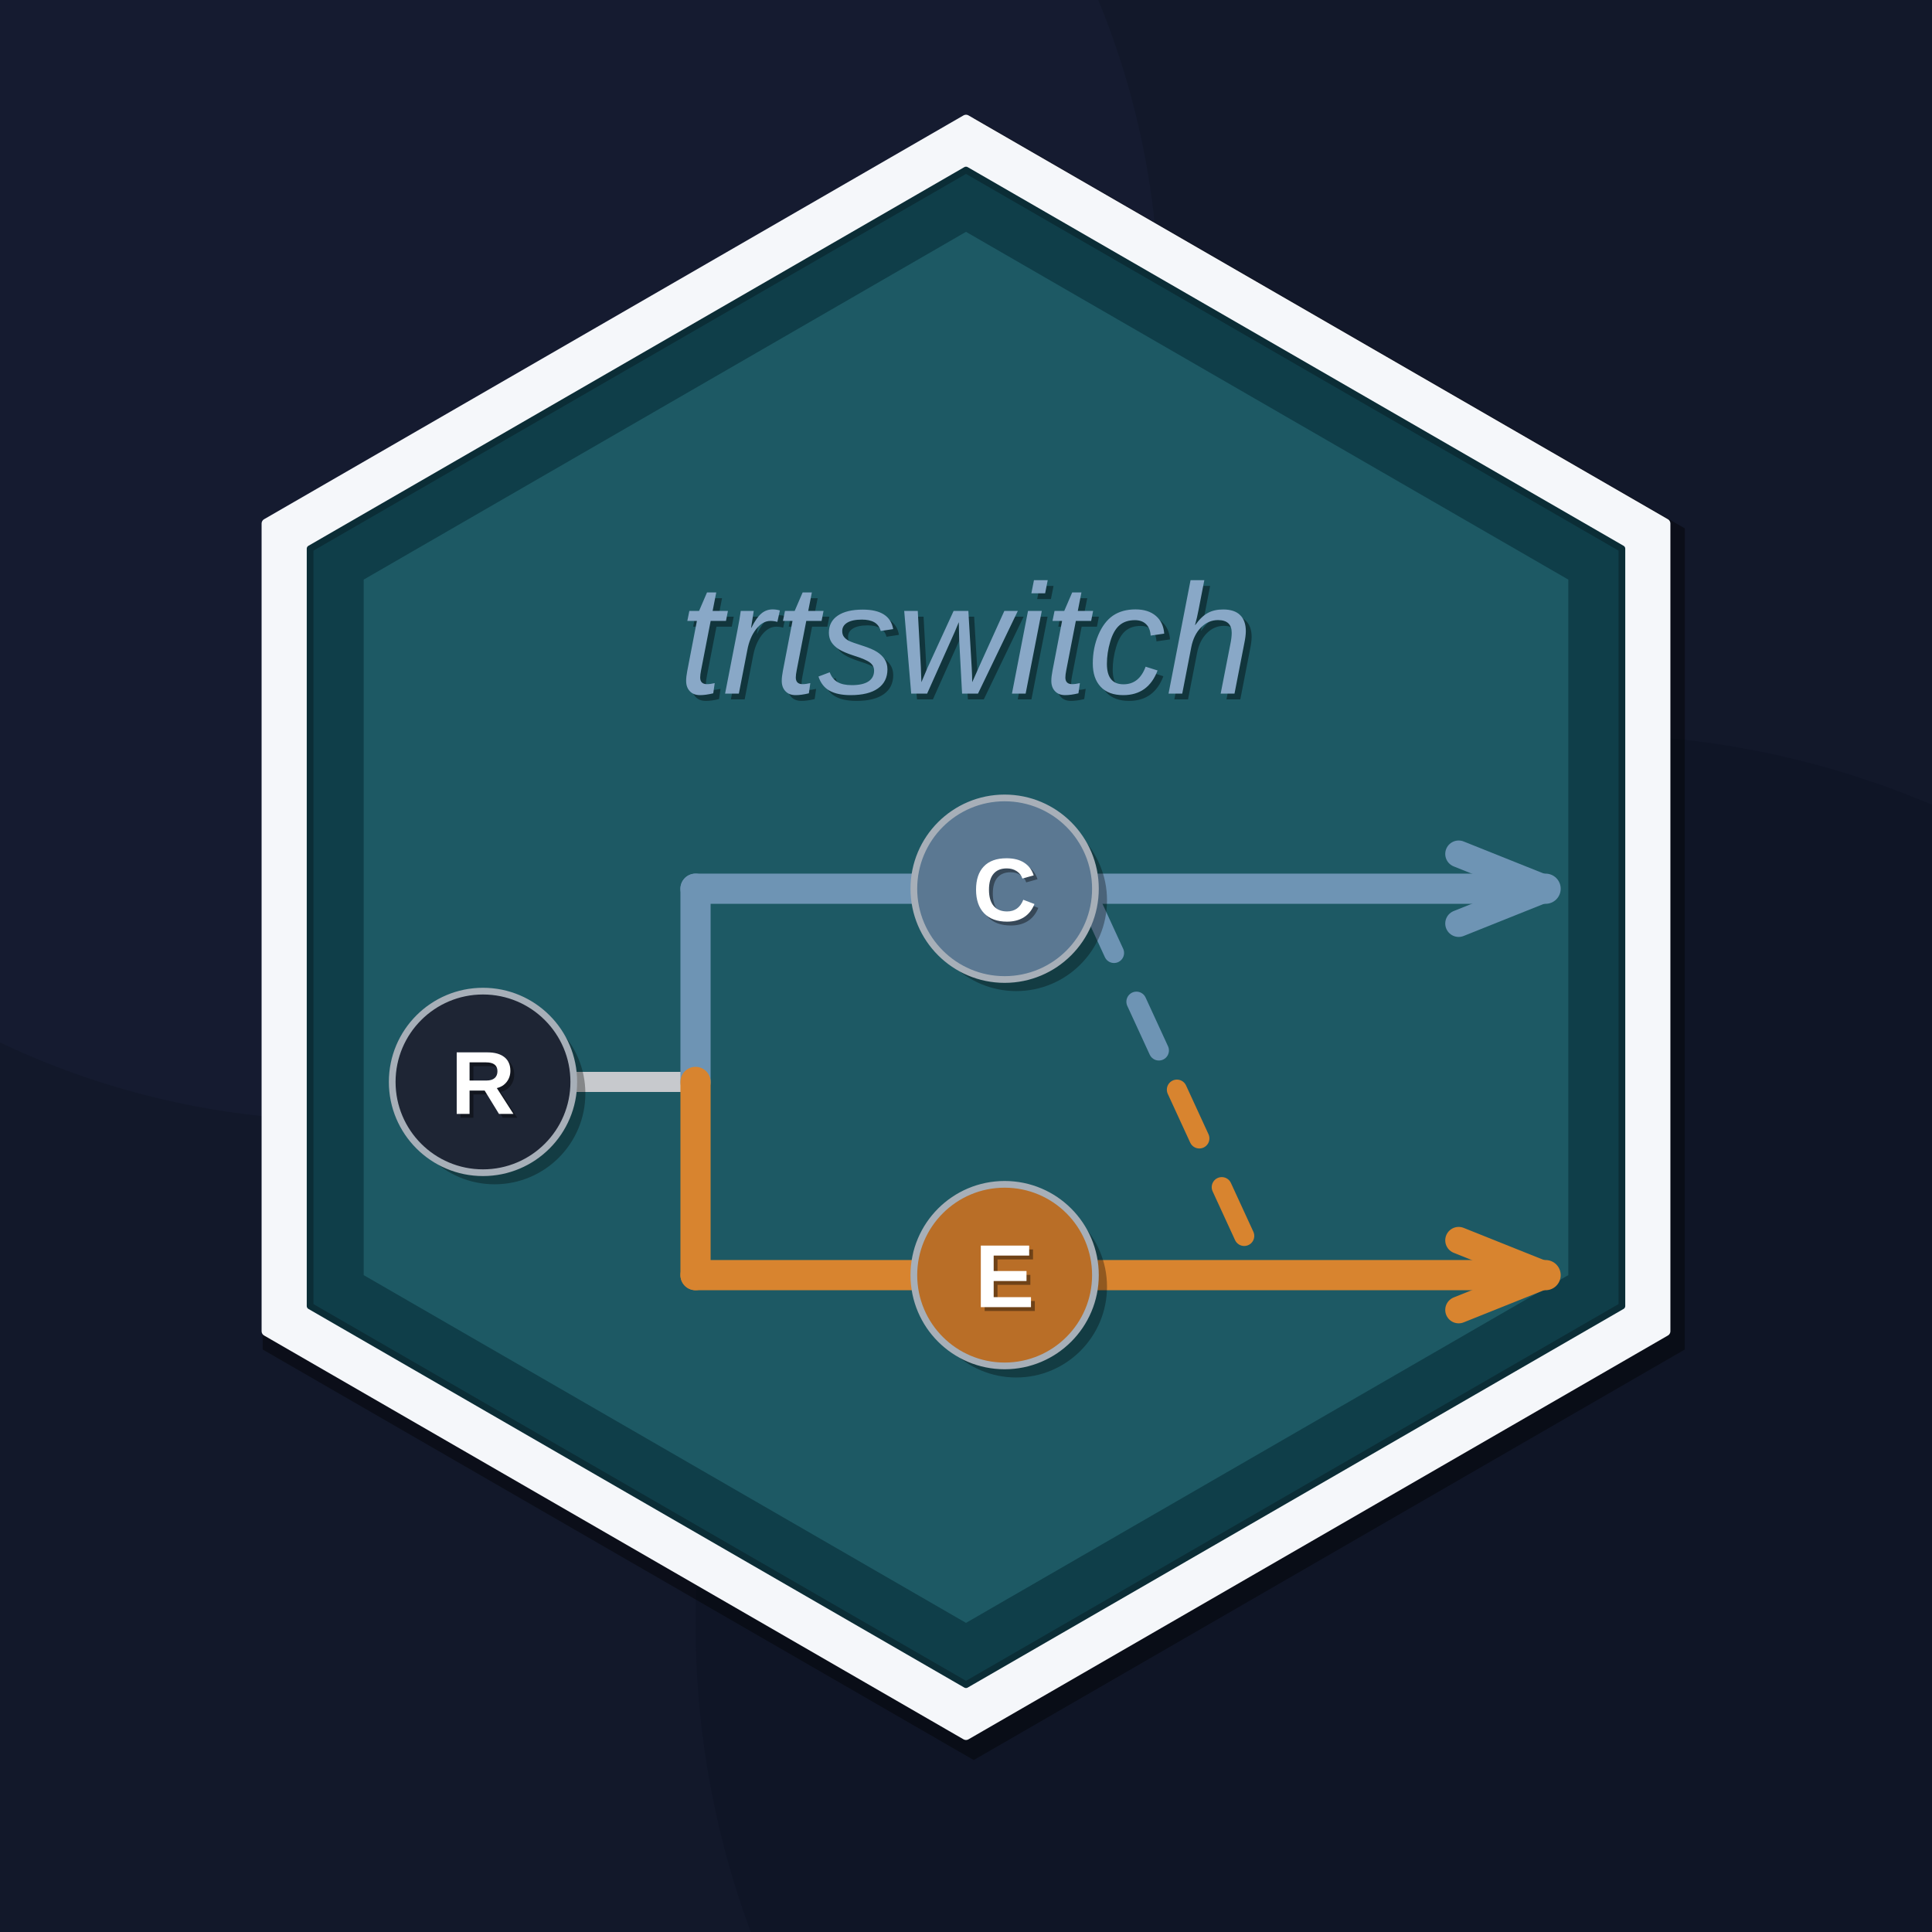
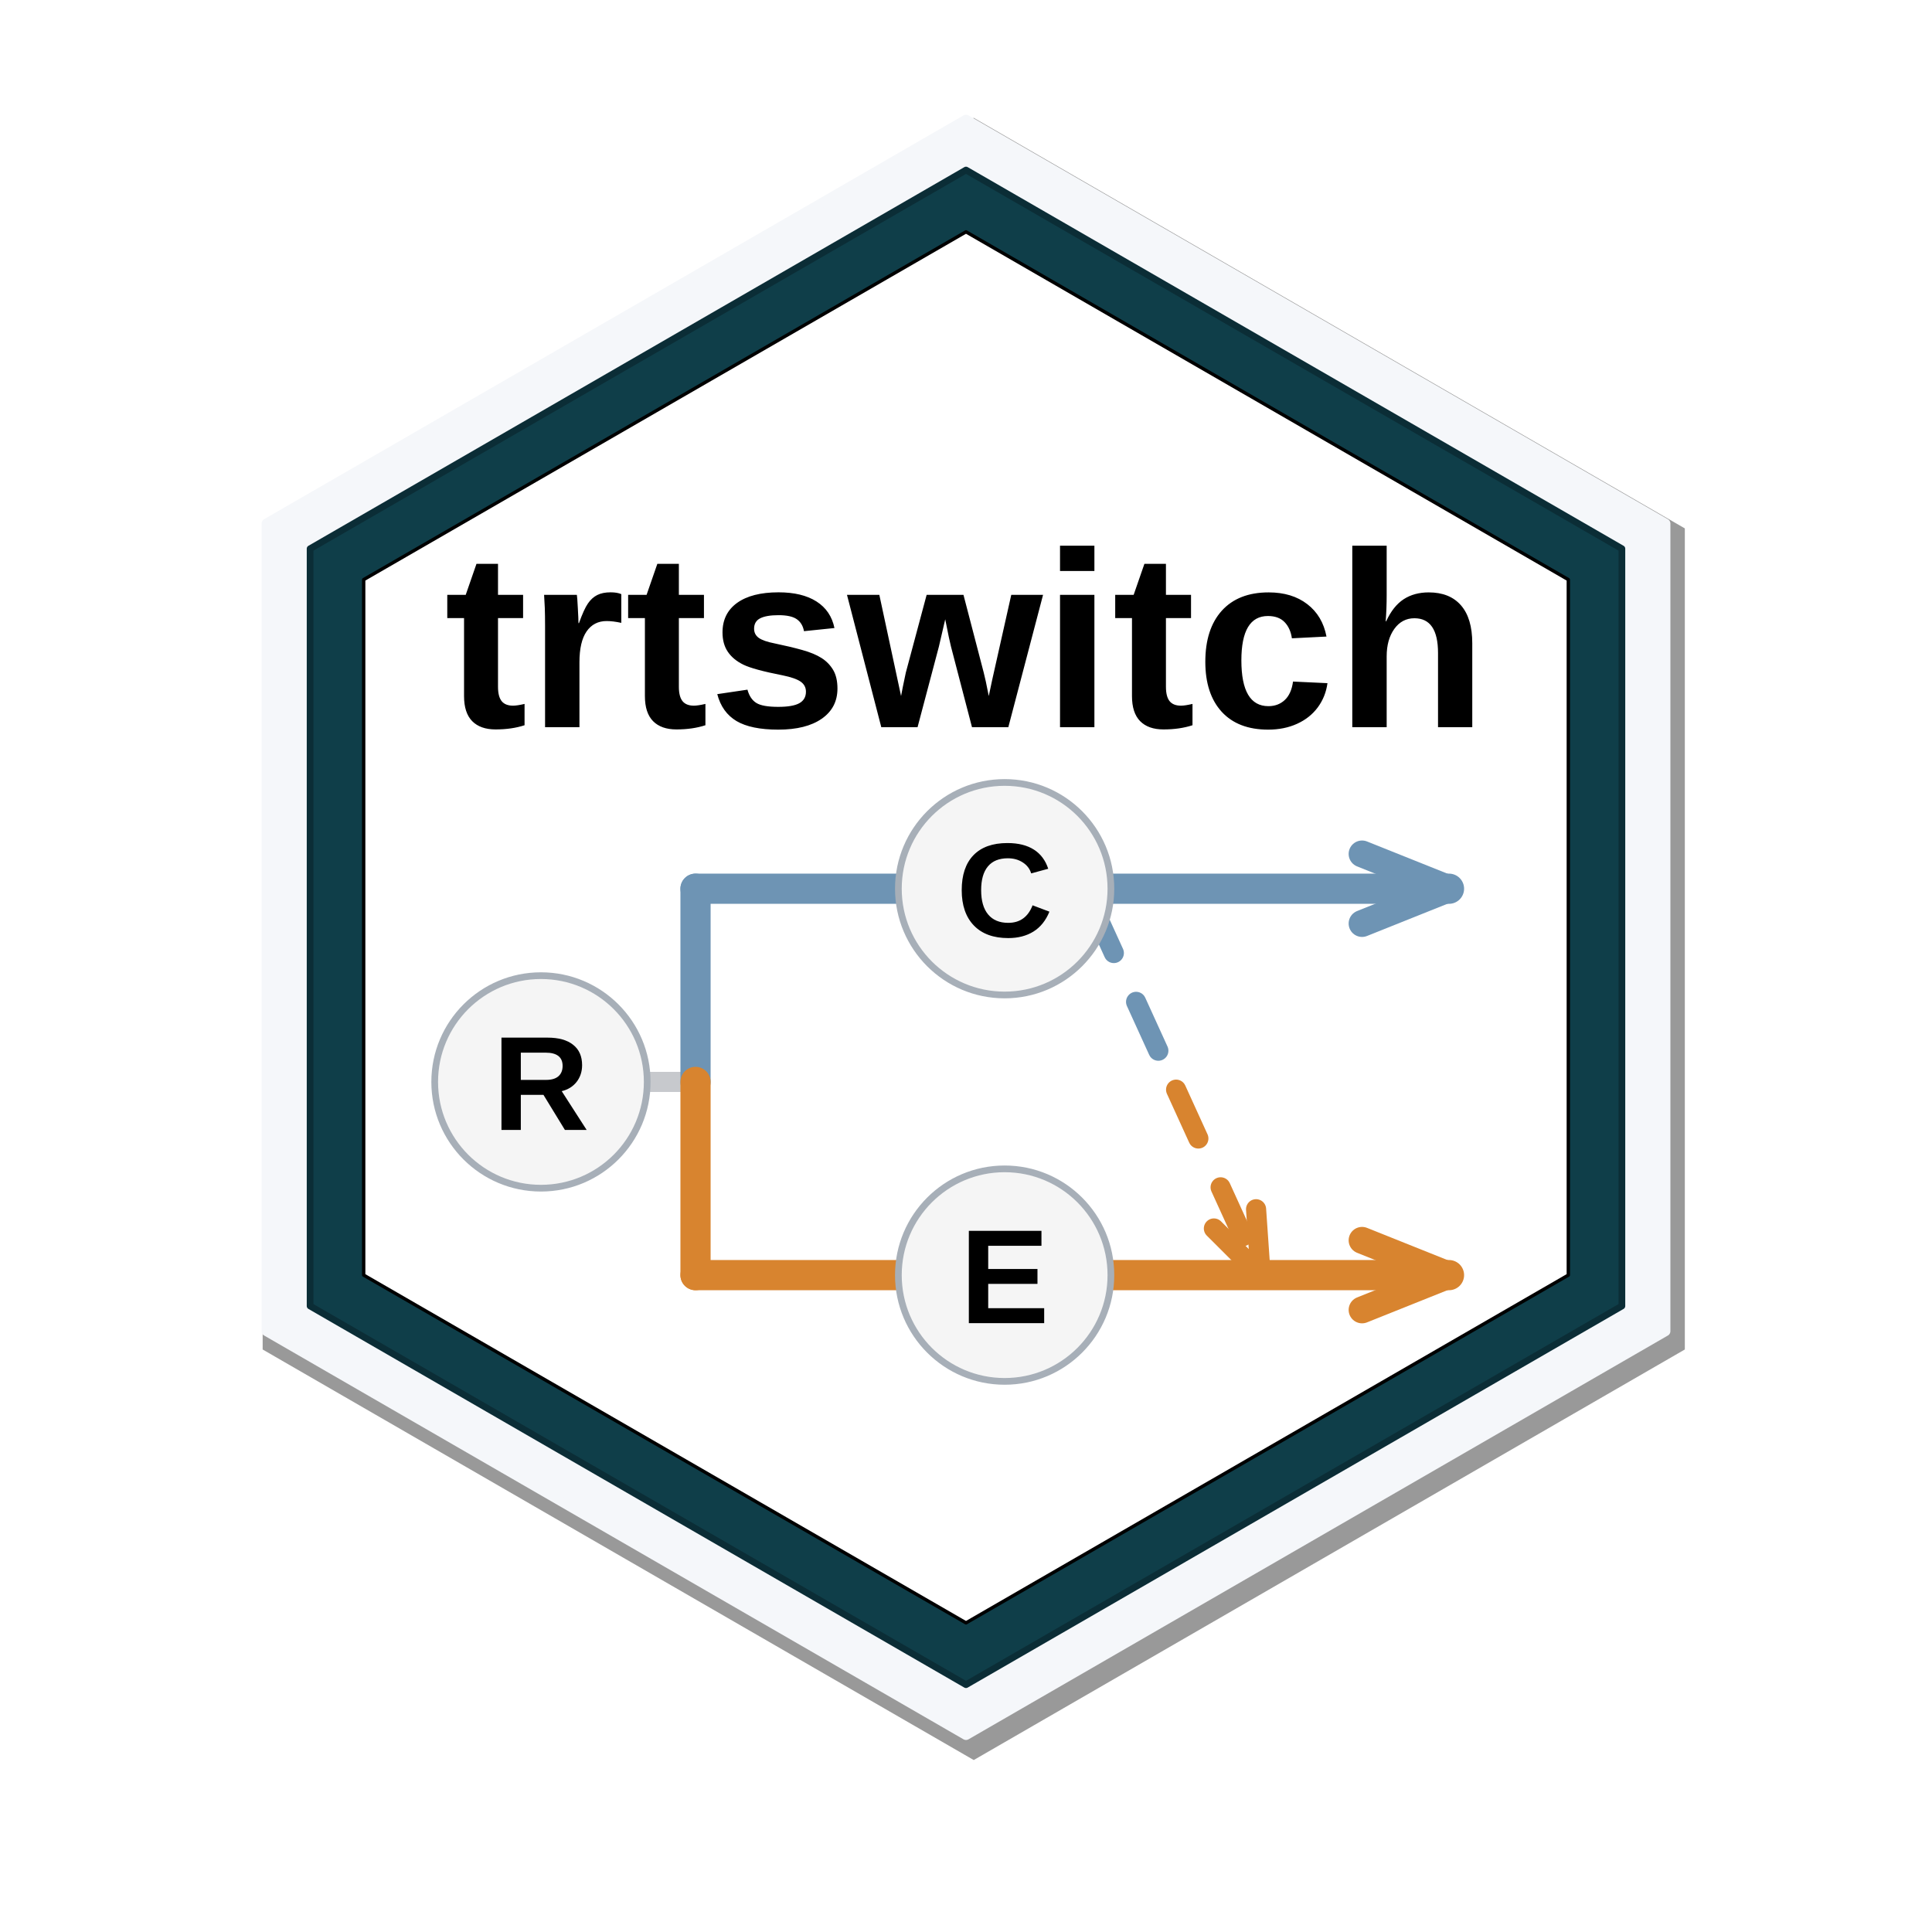
<svg xmlns="http://www.w3.org/2000/svg" width="432.00pt" height="432.00pt" viewBox="0 0 432.00 432.00">
  <g class="svglite">
    <defs>
      <style type="text/css">
    .svglite line, .svglite polyline, .svglite polygon, .svglite path, .svglite rect, .svglite circle {
      fill: none;
      stroke: #000000;
      stroke-linecap: round;
      stroke-linejoin: round;
      stroke-miterlimit: 10.00;
    }
    .svglite text {
      white-space: pre;
    }
    .svglite g.glyphgroup path {
      fill: inherit;
      stroke: none;
    }
  </style>
    </defs>
-     <rect width="100%" height="100%" style="stroke: none; fill: none;" />
+     <rect width="100%" height="100%" style="stroke: none; fill: #FFFFFF;" />
    <defs>
      <clipPath id="cpMC4wMHw0MzIuMDB8MC4wMHw0MzIuMDA=">
        <rect x="0.00" y="0.00" width="432.00" height="432.00" />
      </clipPath>
    </defs>
    <g clip-path="url(#cpMC4wMHw0MzIuMDB8MC4wMHw0MzIuMDA=)">
-       <rect x="0.00" y="0.00" width="432.00" height="432.00" style="stroke-width: 0.75; stroke: none; fill: #12182A;" />
-       <circle cx="77.76" cy="69.12" r="181.44" style="stroke-width: 0.75; stroke: none; fill: #1E2746; fill-opacity: 0.24;" />
-       <circle cx="354.24" cy="362.88" r="198.72" style="stroke-width: 0.75; stroke: none; fill: #0A1020; fill-opacity: 0.35;" />
+       <rect x="0.00" y="0.00" width="432.00" height="432.00" style="stroke-width: 0.75; stroke: none; fill: #FFFFFF;" />
      <polygon points="217.73,26.35 58.73,118.15 58.73,301.75 217.73,393.55 376.73,301.75 376.73,118.15 " style="stroke-width: 0.75; stroke: none; fill: #000000; fill-opacity: 0.40;" />
      <polygon points="216.00,26.78 59.62,117.07 59.62,297.65 216.00,387.94 372.38,297.65 372.38,117.07 " style="stroke-width: 2.25; stroke: #F5F7FA; fill: #F5F7FA;" />
      <polygon points="216.00,38.02 69.34,122.69 69.34,292.03 216.00,376.70 362.66,292.03 362.66,122.69 " style="stroke-width: 1.50; stroke: #0B2D36; fill: #0F3E49;" />
-       <polygon points="216.00,51.84 81.32,129.60 81.32,285.12 216.00,362.88 350.68,285.12 350.68,129.60 " style="stroke-width: 0.75; stroke: none; fill: #1D5964;" />
-       <text x="217.30" y="156.38" text-anchor="middle" style="font-size: 35.00px; font-style: italic;fill: #000000; fill-opacity: 0.40; font-family: &quot;Arial&quot;;" textLength="128.34px" lengthAdjust="spacingAndGlyphs">trtswitch</text>
-       <text x="216.00" y="155.09" text-anchor="middle" style="font-size: 35.00px; font-style: italic;fill: #89A8C7; font-family: &quot;Arial&quot;;" textLength="128.34px" lengthAdjust="spacingAndGlyphs">trtswitch</text>
-       <line x1="125.28" y1="241.92" x2="155.52" y2="241.92" style="stroke-width: 4.50; stroke: #C7C9CD;" />
+       <polygon points="216.00,51.84 81.32,129.60 81.32,285.12 216.00,362.88 350.68,285.12 350.68,129.60 " style="stroke-width: 0.75; fill: #FFFFFF;" />
+       <text x="216.00" y="162.60" text-anchor="middle" style="font-size: 56.00px; font-weight: bold; font-family: &quot;Arial&quot;;" textLength="233.38px" lengthAdjust="spacingAndGlyphs">trtswitch</text>
+       <line x1="138.24" y1="241.92" x2="155.52" y2="241.92" style="stroke-width: 4.50; stroke: #C7C9CD;" />
      <line x1="155.52" y1="241.92" x2="155.52" y2="198.72" style="stroke-width: 6.75; stroke: #6E94B4;" />
-       <line x1="155.52" y1="198.72" x2="345.60" y2="198.72" style="stroke-width: 6.75; stroke: #6E94B4;" />
-       <line x1="326.16" y1="190.94" x2="345.60" y2="198.72" style="stroke-width: 6.00; stroke: #6E94B4;" />
-       <line x1="326.16" y1="206.50" x2="345.60" y2="198.72" style="stroke-width: 6.00; stroke: #6E94B4;" />
+       <line x1="155.52" y1="198.72" x2="324.00" y2="198.72" style="stroke-width: 6.75; stroke: #6E94B4;" />
+       <line x1="304.56" y1="190.94" x2="324.00" y2="198.72" style="stroke-width: 6.00; stroke: #6E94B4;" />
+       <line x1="304.56" y1="206.50" x2="324.00" y2="198.72" style="stroke-width: 6.00; stroke: #6E94B4;" />
      <line x1="155.52" y1="241.92" x2="155.52" y2="285.12" style="stroke-width: 6.75; stroke: #D8842F;" />
-       <line x1="155.52" y1="285.12" x2="345.60" y2="285.12" style="stroke-width: 6.75; stroke: #D8842F;" />
-       <line x1="326.16" y1="277.34" x2="345.60" y2="285.12" style="stroke-width: 6.00; stroke: #D8842F;" />
-       <line x1="326.16" y1="292.90" x2="345.60" y2="285.12" style="stroke-width: 6.00; stroke: #D8842F;" />
-       <line x1="244.08" y1="202.18" x2="263.16" y2="243.65" style="stroke-width: 4.50; stroke: #6E94B4; stroke-dasharray: 12.00,12.00;" />
-       <line x1="263.16" y1="243.65" x2="282.24" y2="285.12" style="stroke-width: 4.50; stroke: #D8842F; stroke-dasharray: 12.00,12.00;" />
-       <circle cx="110.59" cy="244.51" r="20.30" style="stroke-width: 0.75; stroke: none; fill: #000000; fill-opacity: 0.33;" />
-       <circle cx="108.00" cy="241.92" r="20.30" style="stroke-width: 1.50; stroke: #A7AFB8; fill: #1E2534;" />
-       <text x="108.86" y="249.94" text-anchor="middle" style="font-size: 20.00px; font-weight: bold;fill: #000000; fill-opacity: 0.40; font-family: &quot;Arial&quot;;" textLength="14.44px" lengthAdjust="spacingAndGlyphs">R</text>
-       <text x="108.00" y="249.08" text-anchor="middle" style="font-size: 20.00px; font-weight: bold;fill: #FFFFFF; font-family: &quot;Arial&quot;;" textLength="14.44px" lengthAdjust="spacingAndGlyphs">R</text>
-       <circle cx="227.23" cy="201.31" r="20.30" style="stroke-width: 0.75; stroke: none; fill: #000000; fill-opacity: 0.33;" />
-       <circle cx="224.64" cy="198.72" r="20.30" style="stroke-width: 1.50; stroke: #A7AFB8; fill: #5B7892;" />
-       <text x="225.50" y="206.74" text-anchor="middle" style="font-size: 20.00px; font-weight: bold;fill: #000000; fill-opacity: 0.40; font-family: &quot;Arial&quot;;" textLength="14.44px" lengthAdjust="spacingAndGlyphs">C</text>
-       <text x="224.64" y="205.88" text-anchor="middle" style="font-size: 20.00px; font-weight: bold;fill: #FFFFFF; font-family: &quot;Arial&quot;;" textLength="14.44px" lengthAdjust="spacingAndGlyphs">C</text>
-       <circle cx="227.23" cy="287.71" r="20.30" style="stroke-width: 0.75; stroke: none; fill: #000000; fill-opacity: 0.33;" />
-       <circle cx="224.64" cy="285.12" r="20.30" style="stroke-width: 1.50; stroke: #A7AFB8; fill: #B96E27;" />
-       <text x="225.50" y="293.14" text-anchor="middle" style="font-size: 20.00px; font-weight: bold;fill: #000000; fill-opacity: 0.40; font-family: &quot;Arial&quot;;" textLength="13.34px" lengthAdjust="spacingAndGlyphs">E</text>
-       <text x="224.64" y="292.28" text-anchor="middle" style="font-size: 20.00px; font-weight: bold;fill: #FFFFFF; font-family: &quot;Arial&quot;;" textLength="13.34px" lengthAdjust="spacingAndGlyphs">E</text>
+       <line x1="155.52" y1="285.12" x2="324.00" y2="285.12" style="stroke-width: 6.75; stroke: #D8842F;" />
+       <line x1="304.56" y1="277.34" x2="324.00" y2="285.12" style="stroke-width: 6.00; stroke: #D8842F;" />
+       <line x1="304.56" y1="292.90" x2="324.00" y2="285.12" style="stroke-width: 6.00; stroke: #D8842F;" />
+       <line x1="244.08" y1="202.18" x2="262.98" y2="243.65" style="stroke-width: 4.50; stroke: #6E94B4; stroke-dasharray: 12.00,12.00;" />
+       <line x1="262.98" y1="243.65" x2="281.88" y2="285.12" style="stroke-width: 4.50; stroke: #D8842F; stroke-dasharray: 12.00,12.00;" />
+       <line x1="280.86" y1="270.39" x2="281.88" y2="285.12" style="stroke-width: 4.50; stroke: #D8842F;" />
+       <line x1="271.43" y1="274.69" x2="281.88" y2="285.12" style="stroke-width: 4.50; stroke: #D8842F;" />
+       <circle cx="120.96" cy="241.92" r="23.76" style="stroke-width: 1.50; stroke: #A7AFB8; fill: #F5F5F5;" />
+       <text x="120.96" y="252.66" text-anchor="middle" style="font-size: 30.00px; font-weight: bold; font-family: &quot;Arial&quot;;" textLength="21.67px" lengthAdjust="spacingAndGlyphs">R</text>
+       <circle cx="224.64" cy="198.72" r="23.76" style="stroke-width: 1.50; stroke: #A7AFB8; fill: #F5F5F5;" />
+       <text x="224.64" y="209.46" text-anchor="middle" style="font-size: 30.00px; font-weight: bold; font-family: &quot;Arial&quot;;" textLength="21.67px" lengthAdjust="spacingAndGlyphs">C</text>
+       <circle cx="224.64" cy="285.12" r="23.76" style="stroke-width: 1.50; stroke: #A7AFB8; fill: #F5F5F5;" />
+       <text x="224.64" y="295.86" text-anchor="middle" style="font-size: 30.00px; font-weight: bold; font-family: &quot;Arial&quot;;" textLength="20.02px" lengthAdjust="spacingAndGlyphs">E</text>
    </g>
  </g>
</svg>
